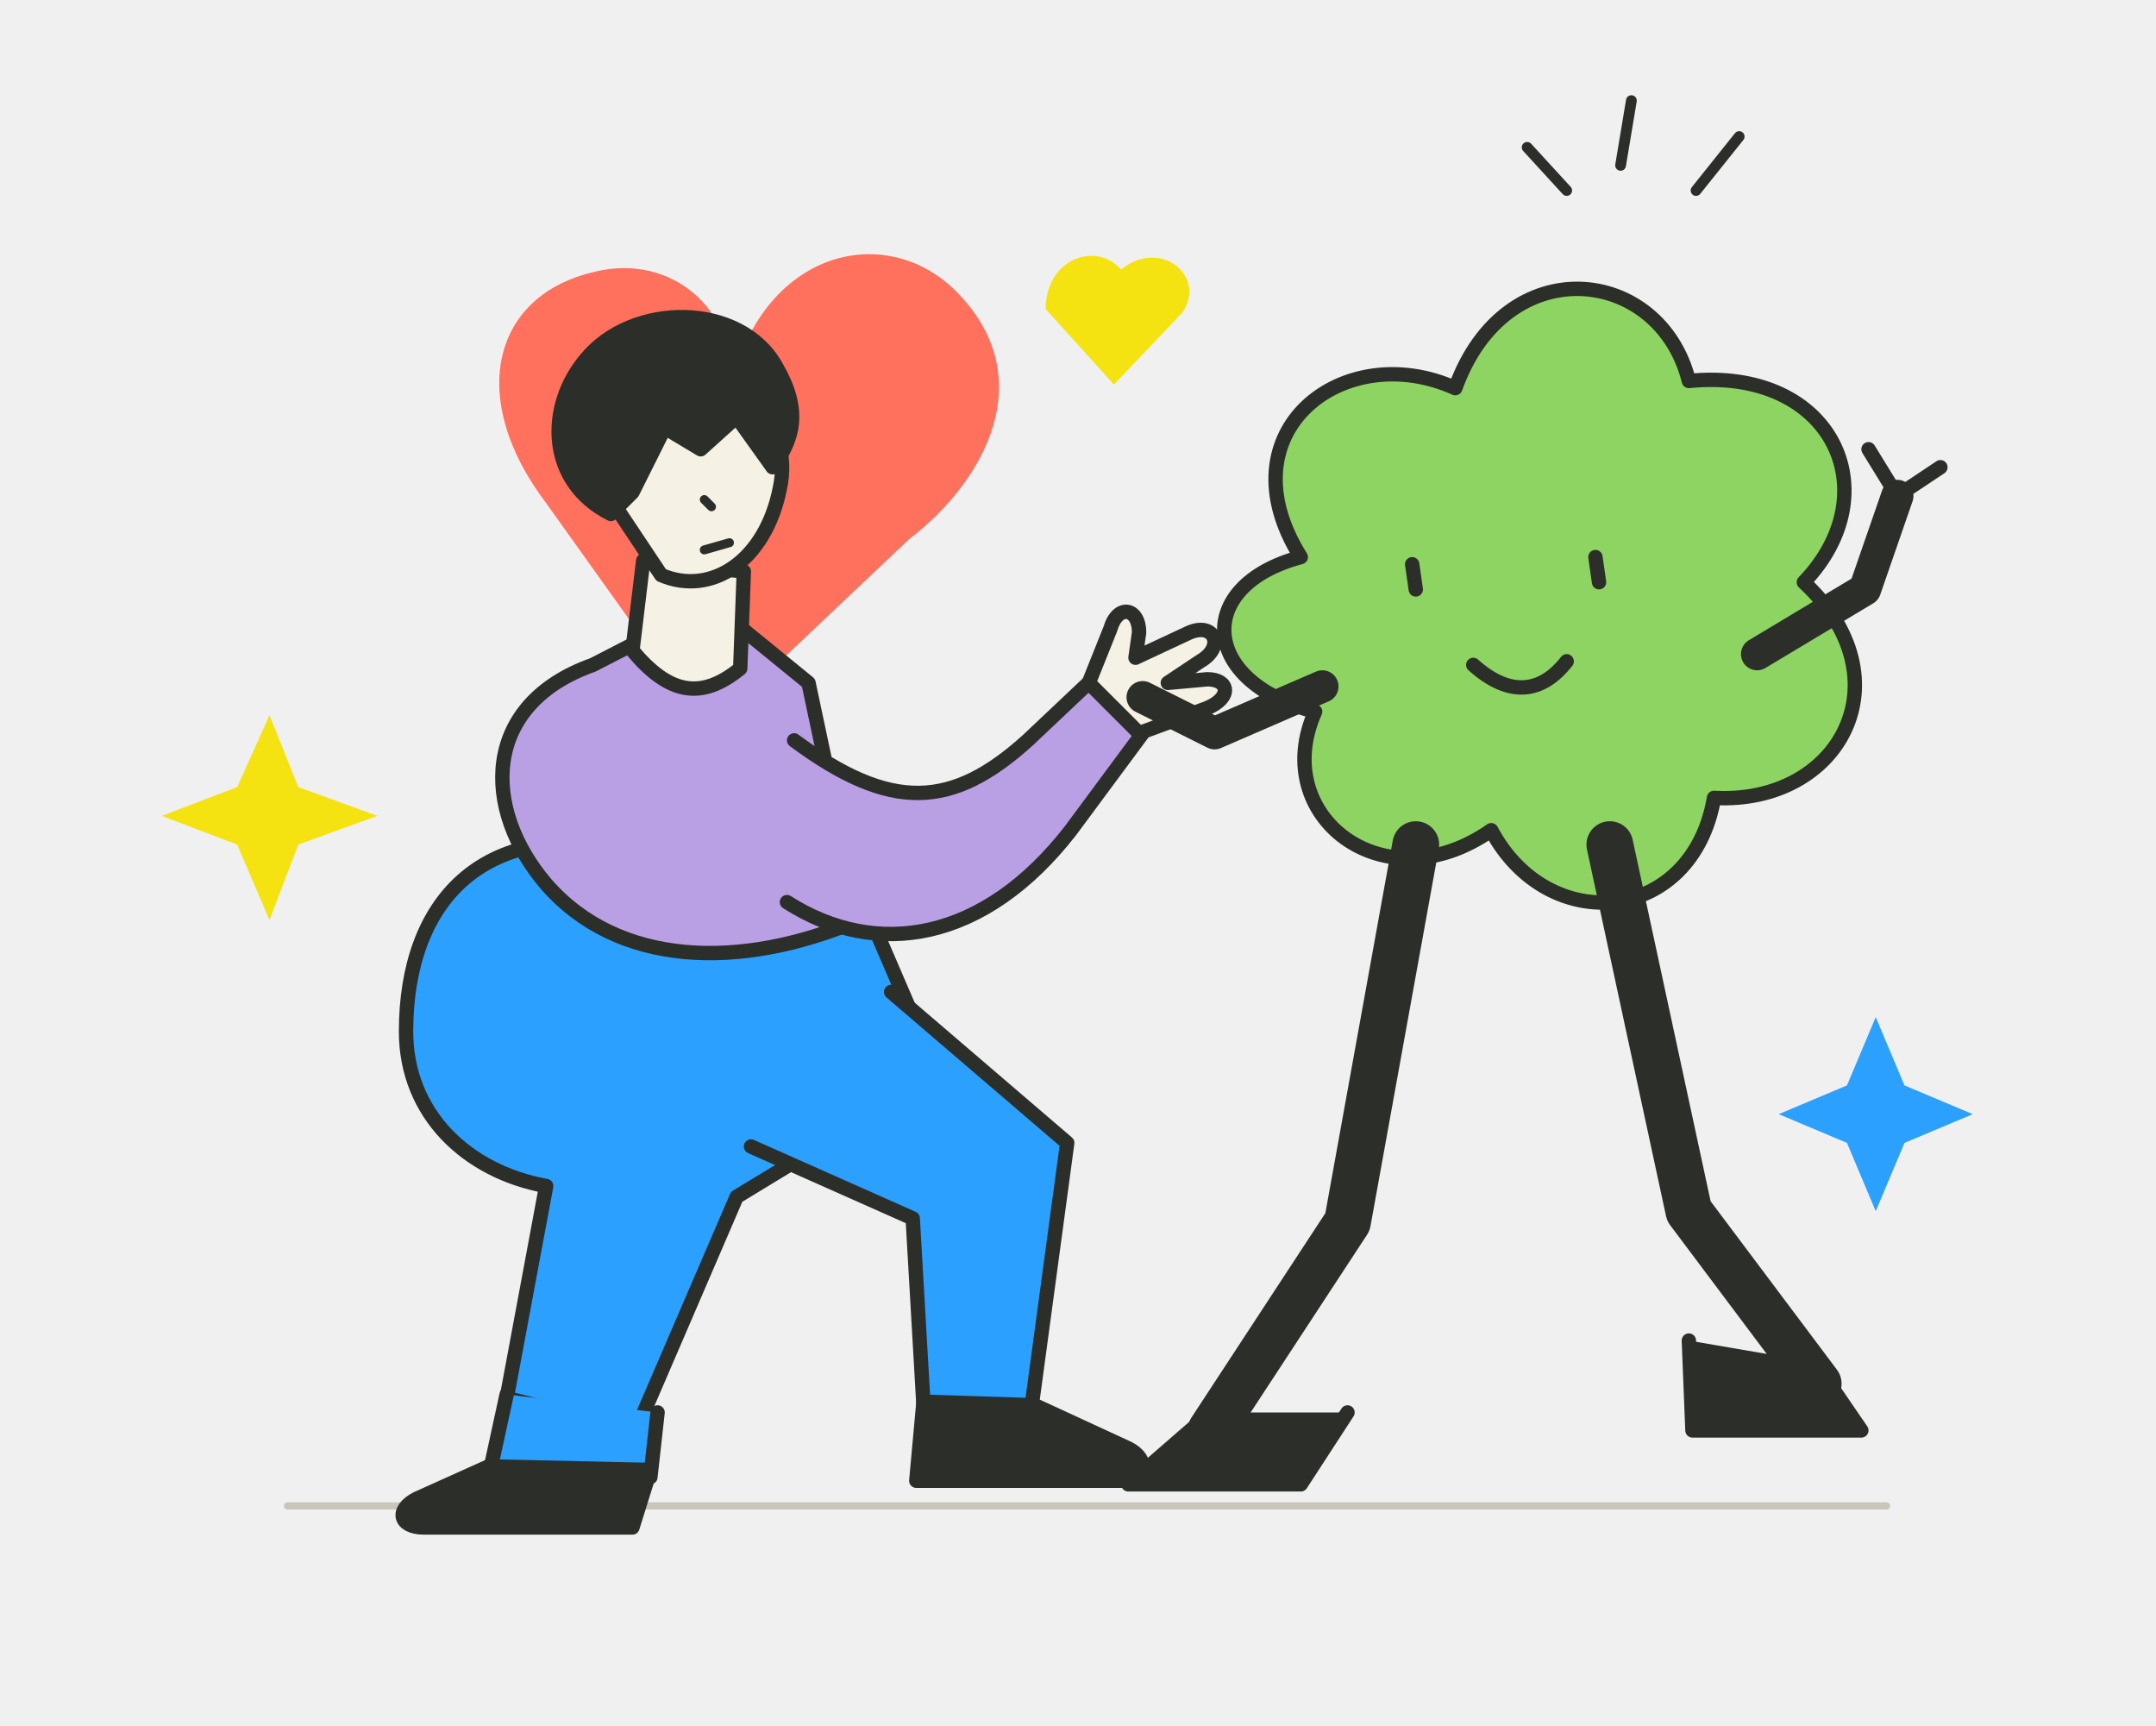
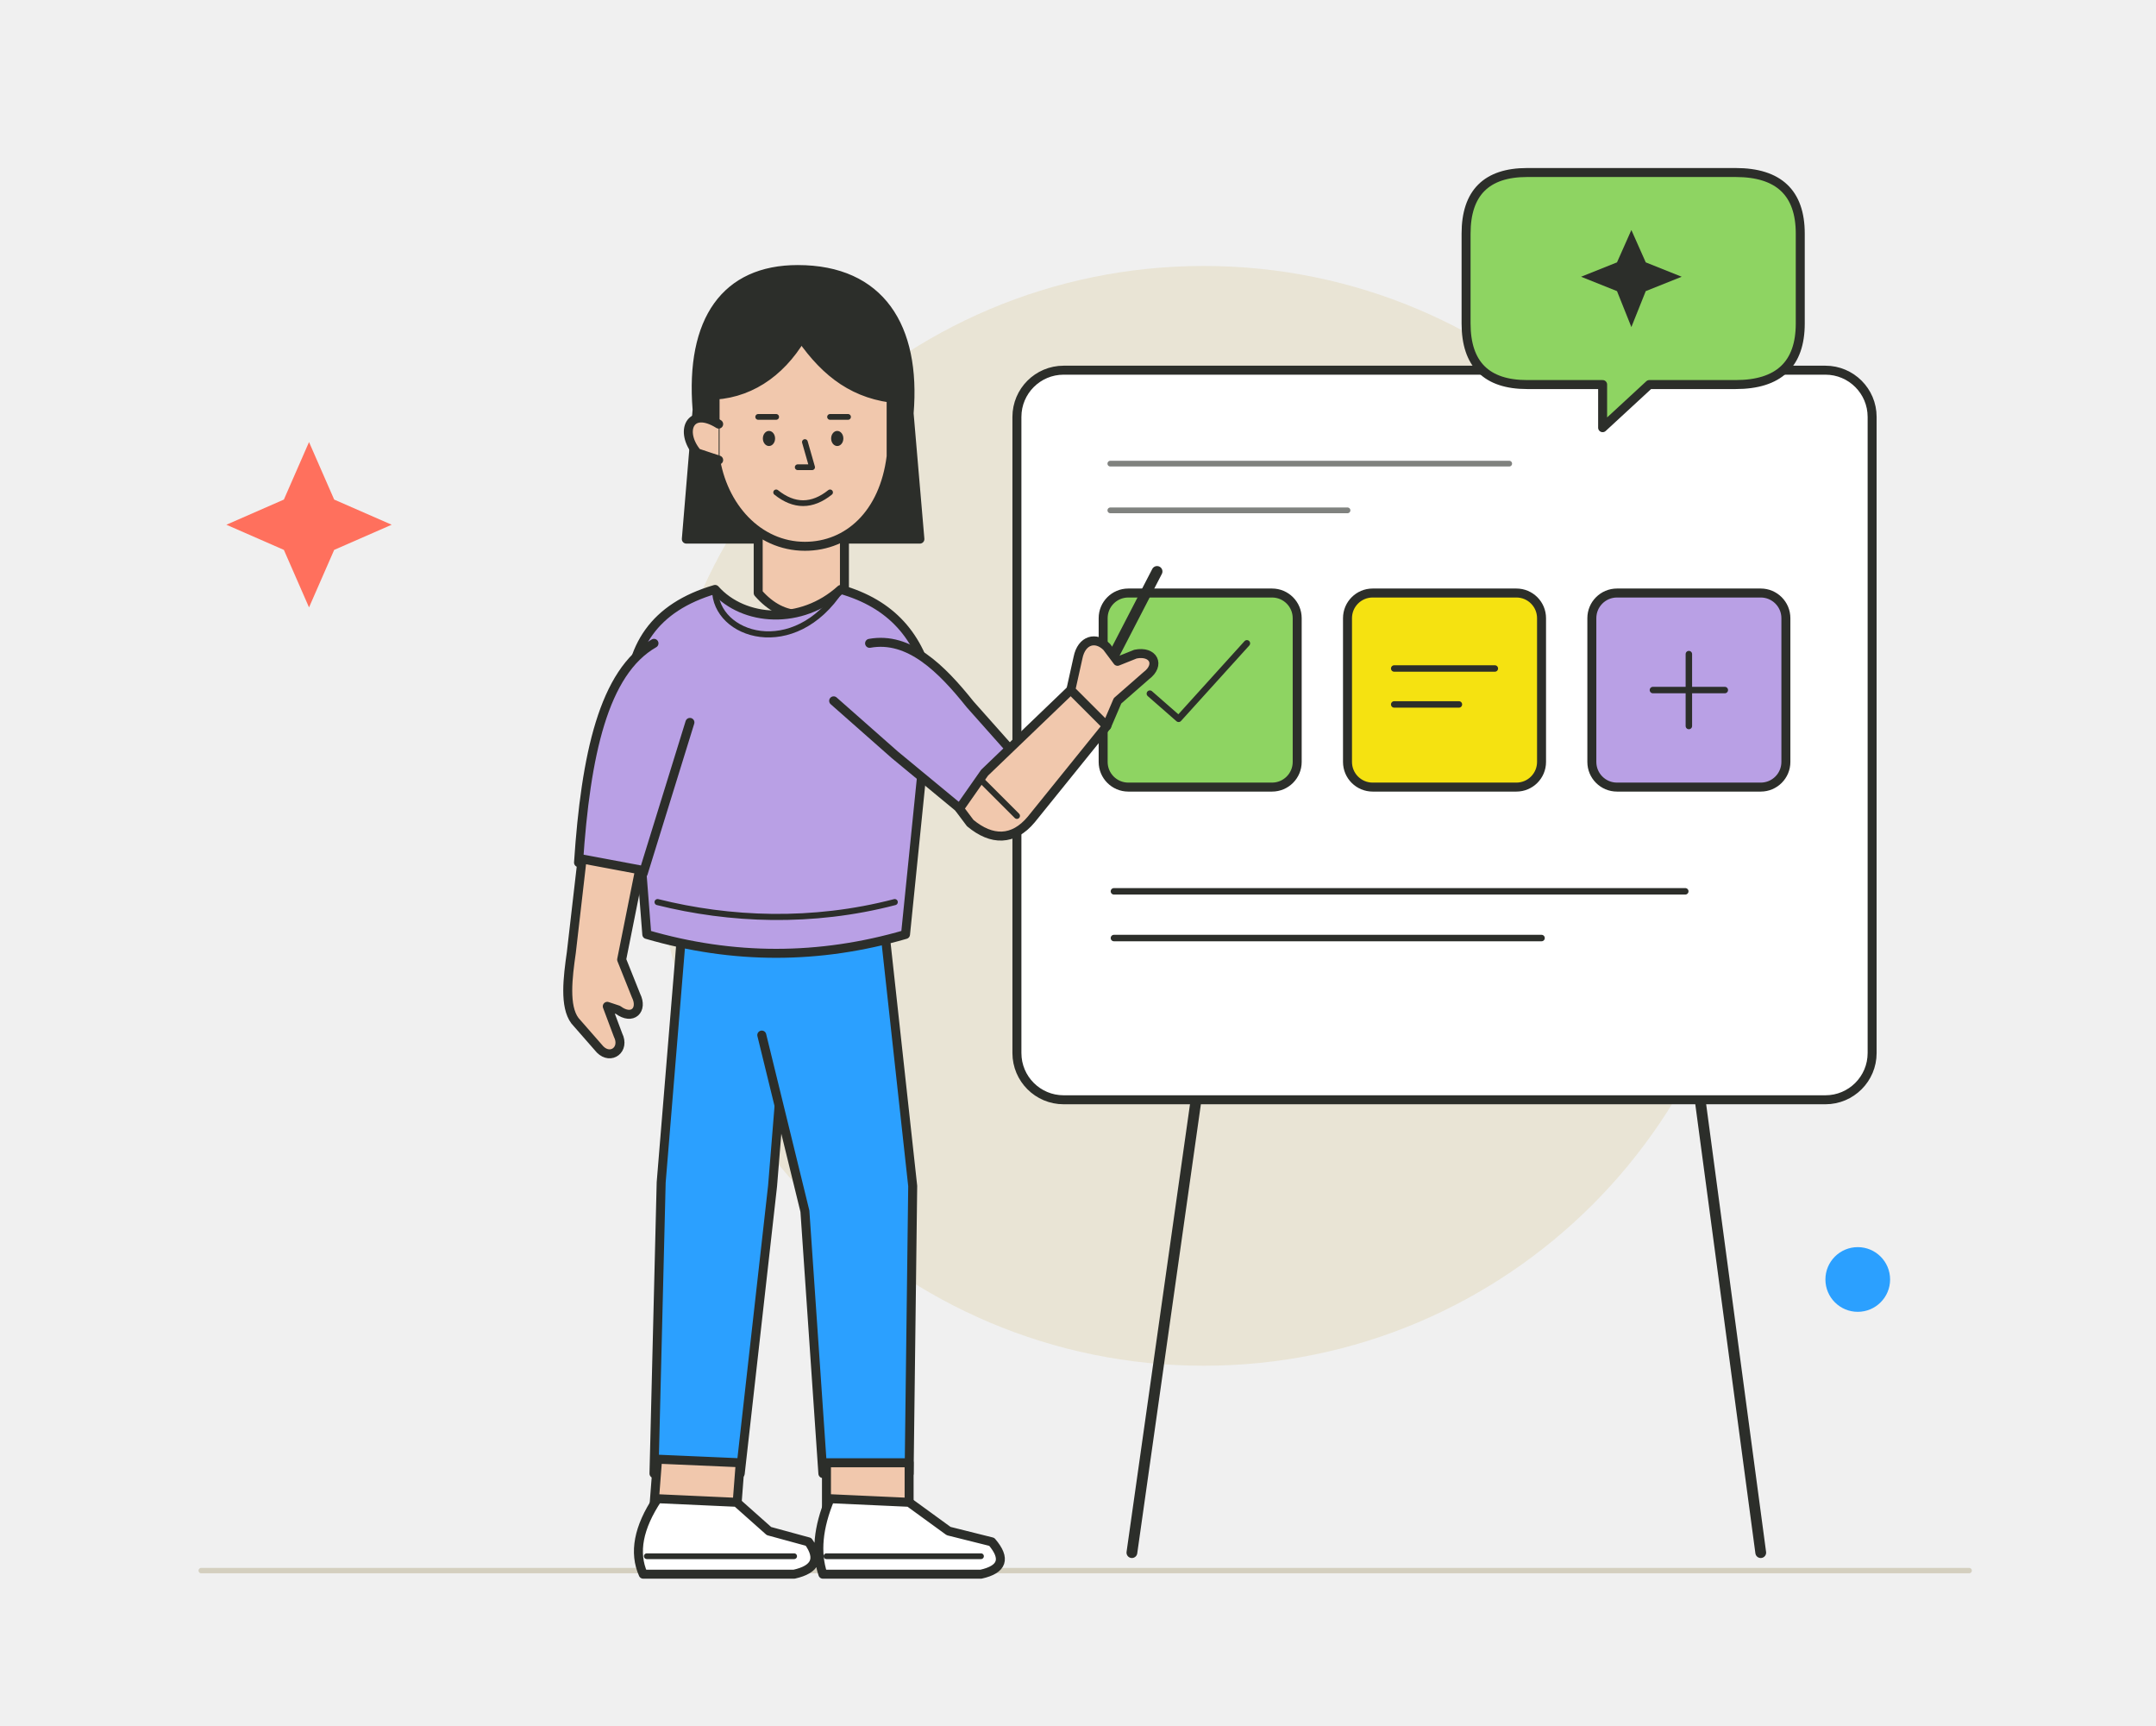
<svg xmlns="http://www.w3.org/2000/svg" viewBox="0 0 600 480" fill="none">
-   <g stroke="#2c2e2a" stroke-width="4" stroke-linecap="round" stroke-linejoin="round">
-     <path d="M80 419h445" stroke="#c9c6b9" stroke-width="2" />
-     <path d="M152 140c-22-29-15-57 12-64 21-6 39 8 40 29 10-36 43-43 62-24 24 24 8 53-13 69l-56 53Z" fill="#ff705d" stroke="none" />
-     <path d="M175 236c-41-8-62 15-62 51 0 23 17 39 39 43l-11 59 36 9 28-65 56-34-28-65Z" fill="#2ba0ff" />
-     <path d="m141 388-5 23h45l2-18m26-74 45 20 3 52 30 1 10-74-49-42" fill="#2ba0ff" />
-     <path d="m136 408-20 9c-6 3-5 8 2 8h58l5-16Zm121-18-2 22h58c6 0 7-6 1-9l-26-12Z" fill="#2c2e2a" />
-     <path d="M165 185c-31 11-31 40-13 61 20 23 54 24 87 10l-14-66-27-22Z" fill="#b9a0e5" />
-     <path d="M221 206c27 20 44 19 65 0l18-17 14 15-20 27c-24 31-54 36-79 20" fill="#b9a0e5" />
-     <path d="m303 190 6-15c2-7 8-6 8 1l-1 7 15-7c7-3 10 4 3 8l-9 6 11-1c6 0 7 5 0 8l-19 7Z" fill="#f5f1e4" />
-     <path d="m176 181 3-25 28 3-1 27c-11 9-20 7-30-5Z" fill="#f5f1e4" />
-     <path d="M170 139c-6-14 1-32 16-35 20-3 35 14 31 32-4 20-19 30-33 24Z" fill="#f5f1e4" />
-     <path d="M170 143c-18-9-18-30-7-43 13-16 43-16 53 2 7 12 5 20-1 28l-10-14-10 9-10-6-9 18Z" fill="#2c2e2a" />
-     <path d="m196 139 2 2m-2 12 7-2" stroke-width="2.5" />
-     <path d="M362 155c-22-35 12-61 43-47 14-39 57-34 65-2 40-4 56 31 32 56 29 27 10 62-25 60-6 35-46 39-62 9-30 21-62-4-49-33-32-8-34-35-4-43Z" fill="#8ed462" />
-     <path d="m393 157 1 7m50-9 1 7m-35 23c10 9 19 8 26-1" stroke-width="4" />
-     <path d="m394 235-19 105-38 58m111-163 22 102 36 48" stroke-width="13" />
-     <path d="m337 393-23 20h48l13-20m130-14 13 19h-47l-1-25" fill="#2c2e2a" />
-     <path d="m368 191-30 13-20-10m171-12 30-18 9-26" stroke-width="9" />
-     <path d="m528 138-8-13m8 13 12-8" />
-     <path d="m451 46 3-18m18 25 12-15m-48 15-11-12" stroke-width="3" />
-     <path d="m66 219 9-20 8 20 22 8-22 8-8 21-9-21-21-8Z" fill="#f5e211" stroke="none" />
-     <path d="m514 302 8-19 8 19 19 8-19 8-8 19-8-19-19-8Z" fill="#2ba0ff" stroke="none" />
-     <path d="M291 86c0-14 14-19 21-11 11-9 24 2 17 12l-19 20Z" fill="#f5e211" stroke="none" />
+   <g stroke="#2c2e2a" stroke-width="2.5" stroke-linecap="round" stroke-linejoin="round">
+     <path d="M56 437h492" stroke="#d4cfbf" stroke-width="1.5" />
+     <circle cx="335" cy="227" r="153" fill="#e9e4d5" stroke="none" />
+     <path d="m333 305-18 127m158-127 17 127" stroke-width="3" />
+     <rect x="283" y="103" width="238" height="203" rx="13" fill="#fff" />
+     <path d="M309 129h111m-111 13h66" stroke="#80827f" stroke-width="1.6" />
+     <rect x="307" y="165" width="54" height="54" rx="7" fill="#8ed462" />
+     <rect x="375" y="165" width="54" height="54" rx="7" fill="#f5e211" />
+     <rect x="443" y="165" width="54" height="54" rx="7" fill="#b9a0e5" />
+     <path d="m320 193 8 7 19-21m41 7h28m-28 10h18M460 192h20m-10-10v20M310 248h159m-159 13h119" stroke-width="1.8" />
+     <g transform="translate(30 4)">
+       <g id="standing-maker">
+         <path d="M160 252h31l-6 74-9 80h-24l2-81Z" fill="#2ba0ff" />
+         <path d="M188 253h28l8 73-1 80h-24l-5-73-12-49" fill="#2ba0ff" />
+         <path d="m153 402 23 1-1 13-23-1Zm47 1h23v13h-23Z" fill="#f1c8ad" />
+         <path d="m153 413 22 1 9 8 11 3q5 7-4 9h-42q-4-9 4-21Zm48 0 22 1 11 8 12 3q6 7-3 9h-44q-3-9 2-21Z" fill="#fff" />
+         <path d="M150 429h41m9 0h43" stroke-width="1.6" />
+         <path d="M164 110c-2-25 8-39 28-39 23 0 33 16 31 40l3 35h-65Z" fill="#2c2e2a" />
+         <path d="M181 137v24c7 8 16 8 24 0v-25" fill="#f1c8ad" />
+         <path d="M169 106c0-17 9-27 24-27 16 0 25 10 25 27v17c-2 16-12 25-24 25-13 0-23-11-25-25Z" fill="#f1c8ad" />
+         <path d="M167 106c-2-23 9-33 27-33 18 0 29 12 26 34-12-1-20-7-27-17-6 10-15 16-26 16Z" fill="#2c2e2a" />
+         <path d="M170 114c-8-5-11 2-6 8l6 2" fill="#f1c8ad" />
+         <path d="M181 112h5m15 0h5" stroke-width="1.6" />
+         <ellipse cx="184" cy="118" rx="1.7" ry="2.1" fill="#2c2e2a" stroke="none" />
+         <ellipse cx="203" cy="118" rx="1.7" ry="2.1" fill="#2c2e2a" stroke="none" />
+         <path d="m194 119 2 7h-4m-6 7c5 4 10 4 15 0" stroke-width="1.6" />
+         <path d="M169 160c8 9 24 10 35 0 14 4 22 13 25 27l-7 69c-24 7-48 7-72 0l-5-64c0-16 7-27 24-32Z" fill="#b9a0e5" />
+         <path d="M169 160c0 13 22 20 35 0m-51 87c20 5 43 6 66 0" stroke-width="1.7" />
+         <path d="M152 175c-14 8-19 31-21 61l18 3 13-42" fill="#b9a0e5" />
+         <path d="m132 235-3 26c-1 7-2 15 1 19l7 8c3 3 7 0 5-4l-3-8 3 1c4 3 7 0 5-4l-4-10 5-25Z" fill="#f1c8ad" />
+         <path d="M212 175c11-2 20 7 28 17l16 18-14 15-23-19-17-15" fill="#b9a0e5" />
+         <path d="m244 211 25-24 9 11-21 26c-5 6-11 6-17 1l-3-4Z" fill="#f1c8ad" />
+         <path d="m277 184 15-29" stroke="#2c2e2a" stroke-width="3" />
+         <path d="m268 188 2-9c1-5 5-6 8-3l3 4 5-2c5-1 7 3 3 6l-8 7-3 7Z" fill="#f1c8ad" />
+         <path d="m243 213 10 10" stroke-width="1.7" />
+       </g>
+     </g>
+     <path d="M425 48h58q18 0 18 17v25q0 17-18 17h-24l-13 12v-12h-21q-17 0-17-17V65q0-17 17-17Z" fill="#8ed462" />
+     <path d="m454 64 4 9 10 4-10 4-4 10-4-10-10-4 10-4Z" fill="#2c2e2a" stroke="none" />
+     <path d="m79 139 7-16 7 16 16 7-16 7-7 16-7-16-16-7Z" fill="#ff705d" stroke="none" />
+     <circle cx="517" cy="356" r="9" fill="#2ba0ff" stroke="none" />
  </g>
</svg>
